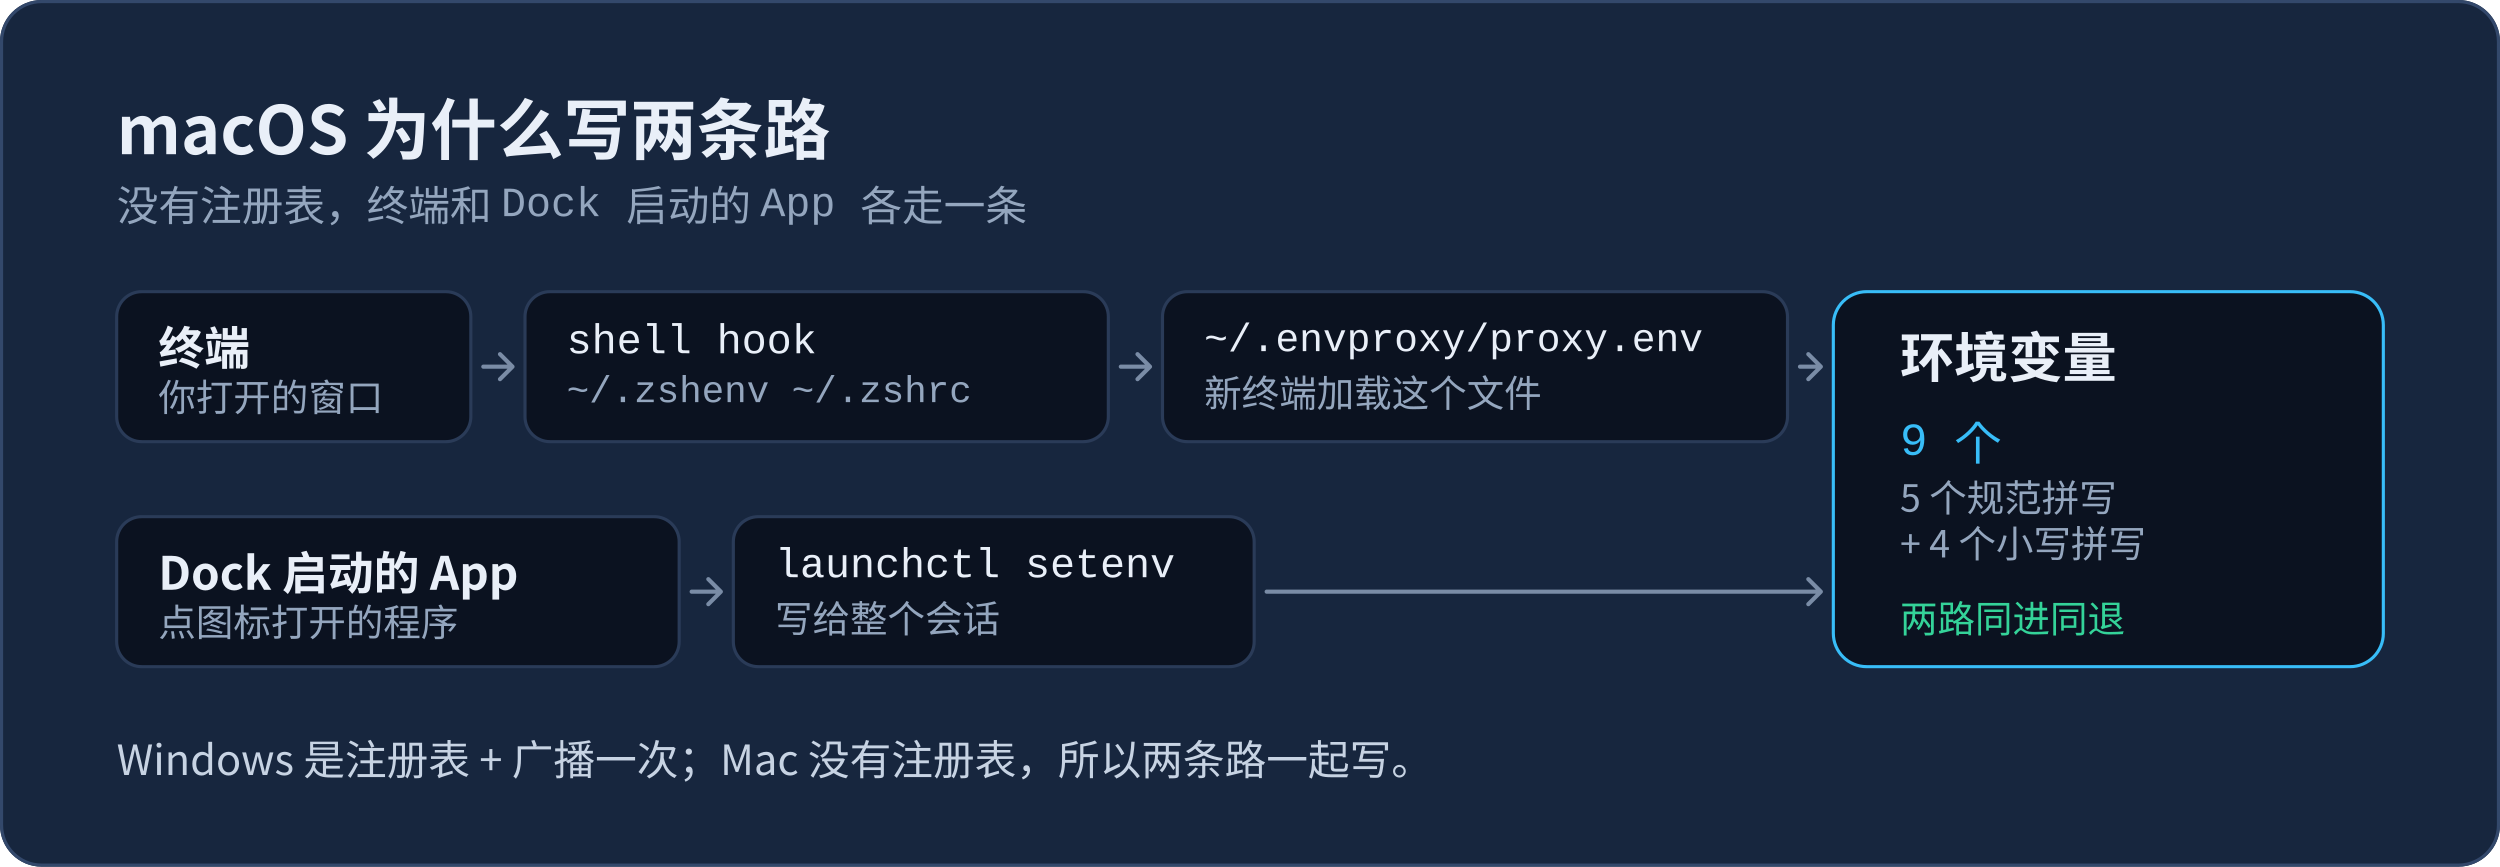
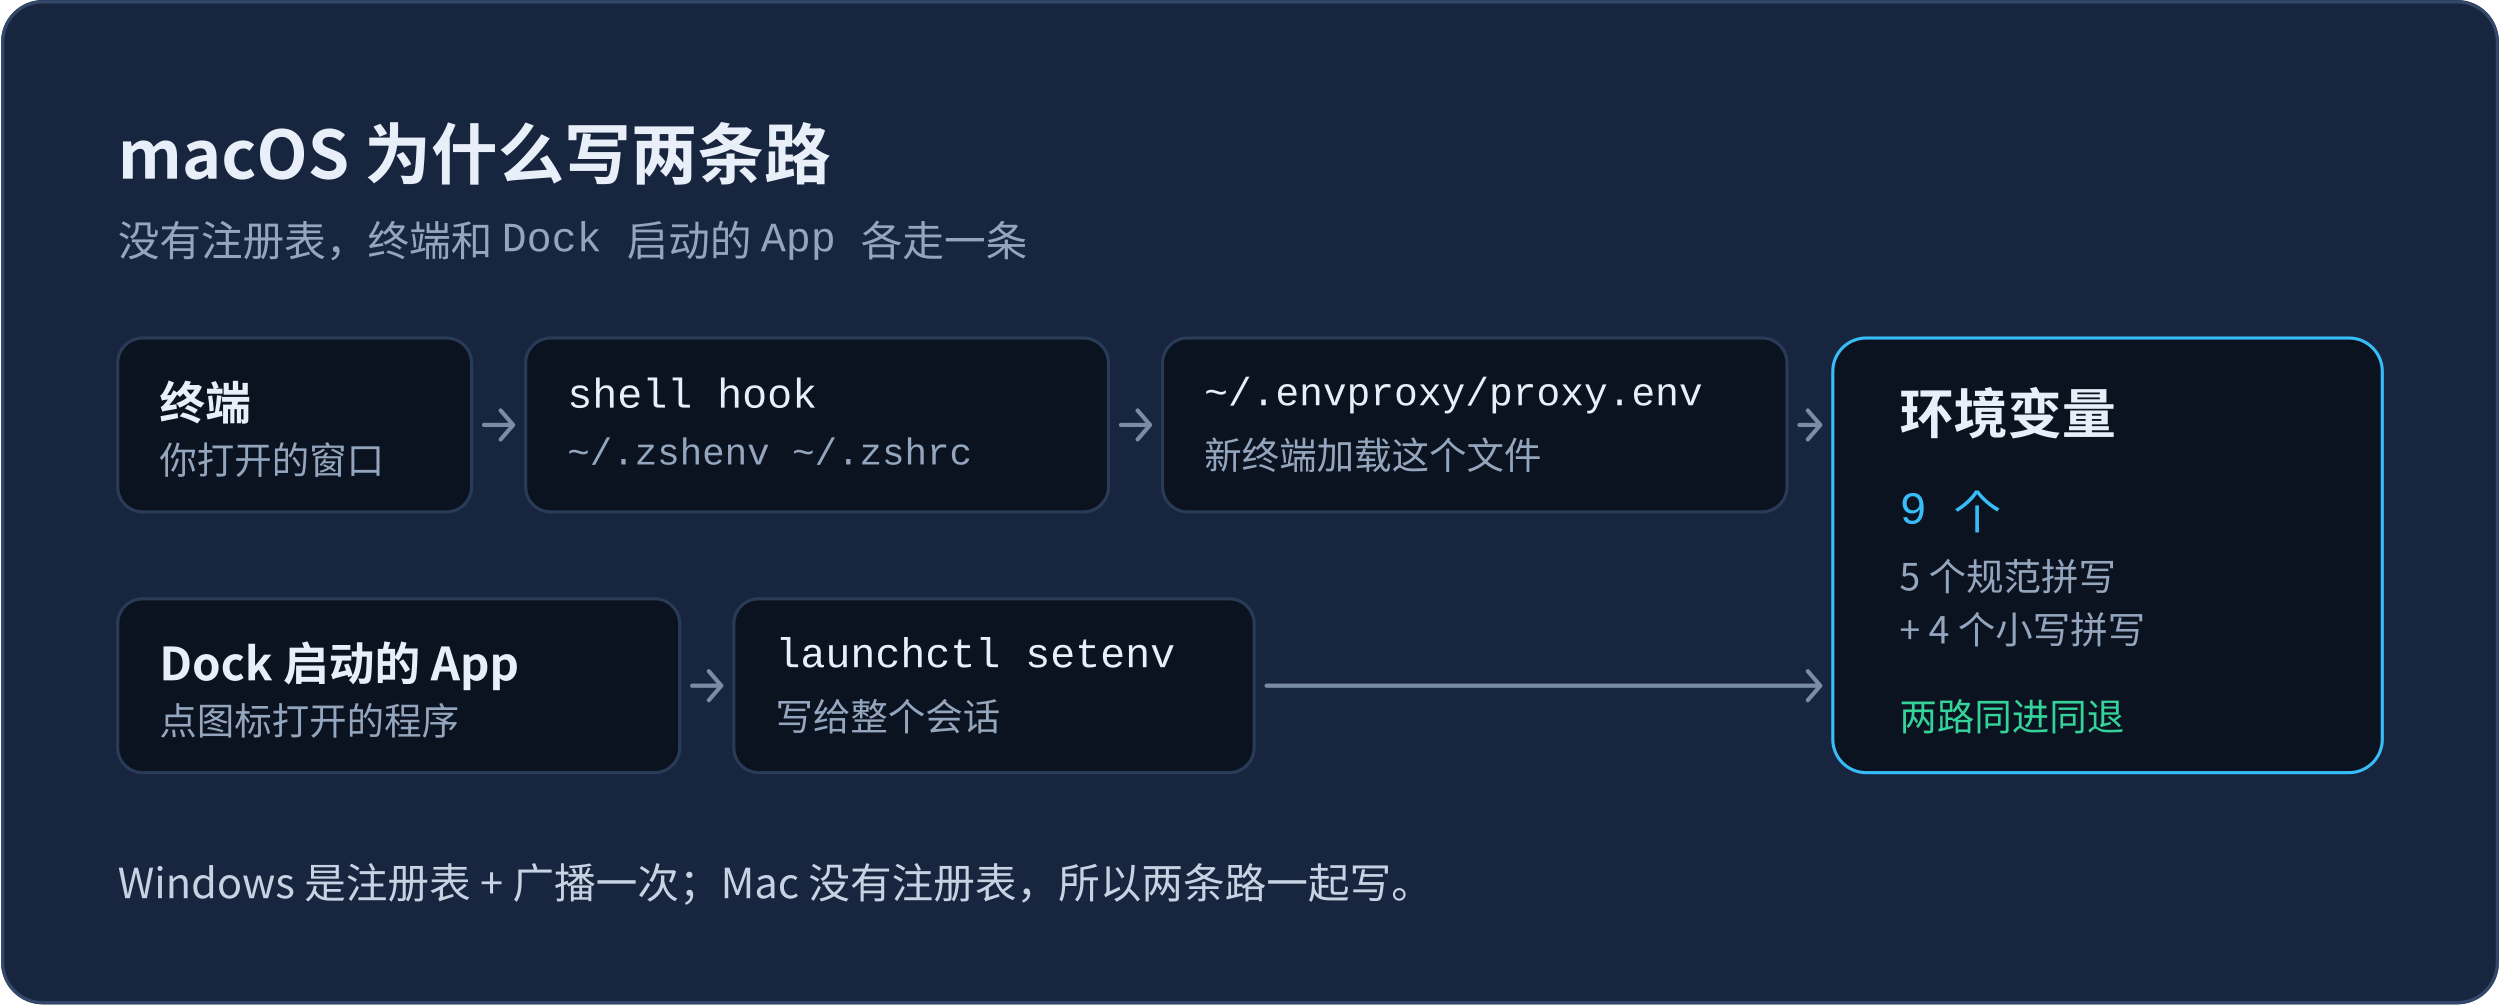
- <svg xmlns="http://www.w3.org/2000/svg" width="1200" height="416" viewBox="0 0 1200 416" role="img" aria-labelledby="macTitle macDesc" font-family="-apple-system, BlinkMacSystemFont, 'Segoe UI', 'PingFang SC', 'Microsoft YaHei', 'Noto Sans CJK SC', sans-serif">
-   <rect width="1200" height="416" rx="20" fill="#17263E" />
-   <rect x="0.75" y="0.75" width="1198.5" height="414.5" rx="19.25" fill="none" stroke="#33486B" stroke-width="1.5" />
+ <svg xmlns="http://www.w3.org/2000/svg" width="1200" height="482.56" viewBox="0 0 1200 483" role="img" aria-labelledby="macTitle macDesc" font-family="-apple-system, BlinkMacSystemFont, 'Segoe UI', 'PingFang SC', 'Microsoft YaHei', 'Noto Sans CJK SC', sans-serif">
+   <rect width="1200" height="482.56" rx="20" fill="#17263E" />
+   <rect x="0.75" y="0.87" width="1198.5" height="480.82" rx="19.25" fill="none" stroke="#33486B" stroke-width="1.5" />
  <g id="heading">
-     <text x="56" y="74" font-size="32" font-weight="700" fill="#E9EFF8">macOS 为什么写两条路</text>
-     <text x="56" y="106" font-family="ui-monospace, SFMono-Regular, Menlo, Consolas, 'Liberation Mono', monospace" font-size="20" fill="#94A6BE">没有注册表，终端和 Dock 启动的 App 各走一条</text>
+     <text x="56" y="85.84" font-size="32" font-weight="700" fill="#E9EFF8">macOS 为什么写两条路</text>
+     <text x="56" y="122.96" font-family="ui-monospace, SFMono-Regular, Menlo, Consolas, 'Liberation Mono', monospace" font-size="20" fill="#94A6BE">没有注册表，终端和 Dock 启动的 App 各走一条</text>
  </g>
-   <g id="terminal-path">
-     <rect x="56" y="140" width="170" height="72" rx="12" fill="#0B1220" stroke="#2A3B58" stroke-width="1.5" />
-     <text x="76" y="165.5" dominant-baseline="central" font-size="22" font-weight="700" fill="#E9EFF8">终端</text>
-     <text x="76" y="189.5" dominant-baseline="central" font-size="18" fill="#94A6BE">你打开的窗口</text>
-     <rect x="252" y="140" width="280" height="72" rx="12" fill="#0B1220" stroke="#2A3B58" stroke-width="1.5" />
-     <text x="272" y="164.25" dominant-baseline="central" font-family="ui-monospace, SFMono-Regular, Menlo, Consolas, 'Liberation Mono', monospace" font-size="20" fill="#E9EFF8">shell hook</text>
-     <text x="272" y="188.25" dominant-baseline="central" font-family="ui-monospace, SFMono-Regular, Menlo, Consolas, 'Liberation Mono', monospace" font-size="18" fill="#94A6BE">~/.zshenv  ~/.zshrc</text>
-     <rect x="558" y="140" width="300" height="72" rx="12" fill="#0B1220" stroke="#2A3B58" stroke-width="1.5" />
-     <text x="578" y="163.5" dominant-baseline="central" font-family="ui-monospace, SFMono-Regular, Menlo, Consolas, 'Liberation Mono', monospace" font-size="19" fill="#E9EFF8">~/.envproxy/proxy.env</text>
-     <text x="578" y="187.5" dominant-baseline="central" font-size="18" fill="#94A6BE">新终端加载这个文件</text>
+   <g id="terminalpath">
+     <rect x="56" y="162.4" width="170" height="83.52" rx="12" fill="#0B1220" stroke="#2A3B58" stroke-width="1.5" />
+     <text x="76" y="191.98" dominant-baseline="central" font-size="22" font-weight="700" fill="#E9EFF8">终端</text>
+     <text x="76" y="219.82" dominant-baseline="central" font-size="18" fill="#94A6BE">你打开的窗口</text>
+     <rect x="252" y="162.4" width="280" height="83.52" rx="12" fill="#0B1220" stroke="#2A3B58" stroke-width="1.5" />
+     <text x="272" y="190.53" dominant-baseline="central" font-family="ui-monospace, SFMono-Regular, Menlo, Consolas, 'Liberation Mono', monospace" font-size="20" fill="#E9EFF8">shell hook</text>
+     <text x="272" y="218.37" dominant-baseline="central" font-family="ui-monospace, SFMono-Regular, Menlo, Consolas, 'Liberation Mono', monospace" font-size="18" fill="#94A6BE">~/.zshenv  ~/.zshrc</text>
+     <rect x="558" y="162.4" width="300" height="83.52" rx="12" fill="#0B1220" stroke="#2A3B58" stroke-width="1.5" />
+     <text x="578" y="189.66" dominant-baseline="central" font-family="ui-monospace, SFMono-Regular, Menlo, Consolas, 'Liberation Mono', monospace" font-size="19" fill="#E9EFF8">~/.envproxy/proxy.env</text>
+     <text x="578" y="217.5" dominant-baseline="central" font-size="18" fill="#94A6BE">新终端加载这个文件</text>
  </g>
-   <g id="dock-path">
-     <rect x="56" y="248" width="270" height="72" rx="12" fill="#0B1220" stroke="#2A3B58" stroke-width="1.5" />
-     <text x="76" y="273.5" dominant-baseline="central" font-size="22" font-weight="700" fill="#E9EFF8">Dock 启动的 App</text>
-     <text x="76" y="297.5" dominant-baseline="central" font-size="18" fill="#94A6BE">点图标打开的程序</text>
-     <rect x="352" y="248" width="250" height="72" rx="12" fill="#0B1220" stroke="#2A3B58" stroke-width="1.5" />
-     <text x="372" y="271.75" dominant-baseline="central" font-family="ui-monospace, SFMono-Regular, Menlo, Consolas, 'Liberation Mono', monospace" font-size="20" fill="#E9EFF8">launchctl setenv</text>
-     <text x="372" y="295.75" dominant-baseline="central" font-size="18" fill="#94A6BE">写给整个会话</text>
+   <g id="dockpath">
+     <rect x="56" y="287.68" width="270" height="83.52" rx="12" fill="#0B1220" stroke="#2A3B58" stroke-width="1.5" />
+     <text x="76" y="317.26" dominant-baseline="central" font-size="22" font-weight="700" fill="#E9EFF8">Dock 启动的 App</text>
+     <text x="76" y="345.1" dominant-baseline="central" font-size="18" fill="#94A6BE">点图标打开的程序</text>
+     <rect x="352" y="287.68" width="250" height="83.52" rx="12" fill="#0B1220" stroke="#2A3B58" stroke-width="1.5" />
+     <text x="372" y="315.23" dominant-baseline="central" font-family="ui-monospace, SFMono-Regular, Menlo, Consolas, 'Liberation Mono', monospace" font-size="20" fill="#E9EFF8">launchctl setenv</text>
+     <text x="372" y="343.07" dominant-baseline="central" font-size="18" fill="#94A6BE">写给整个会话</text>
  </g>
  <g id="arrows" fill="none" stroke="#7A8CA6" stroke-width="2" stroke-linecap="round" stroke-linejoin="round">
-     <path d="M232 176H246M240 170L246 176L240 182" />
-     <path d="M538 176H552M546 170L552 176L546 182" />
-     <path d="M864 176H874M868 170L874 176L868 182" />
-     <path d="M332 284H346M340 278L346 284L340 290" />
-     <path d="M608 284H874M868 278L874 284L868 290" />
+     <path d="M232 204.16H246M240 197.2L246 204.16L240 211.12" />
+     <path d="M538 204.16H552M546 197.2L552 204.16L546 211.12" />
+     <path d="M864 204.16H874M868 197.2L874 204.16L868 211.12" />
+     <path d="M332 329.44H346M340 322.48L346 329.44L340 336.4" />
+     <path d="M608 329.44H874M868 322.48L874 329.44L868 336.4" />
  </g>
  <g id="variables">
-     <rect x="880" y="140" width="264" height="180" rx="16" fill="#0B1220" stroke="#38BDF8" stroke-width="1.5" />
-     <text x="912" y="169.75" dominant-baseline="central" font-size="26" font-weight="700" fill="#E9EFF8">环境变量</text>
-     <text x="912" y="207.75" dominant-baseline="central" font-family="ui-monospace, SFMono-Regular, Menlo, Consolas, 'Liberation Mono', monospace" font-size="22" fill="#38BDF8">9 个</text>
-     <text x="912" y="237.75" dominant-baseline="central" font-size="18" fill="#94A6BE">5 个规范拼写</text>
-     <text x="912" y="259.75" dominant-baseline="central" font-size="18" fill="#94A6BE">+ 4 个小写拼写</text>
-     <text x="912" y="295.75" dominant-baseline="central" font-size="18" fill="#34D399">两路同进同退</text>
+     <rect x="880" y="162.4" width="264" height="208.8" rx="16" fill="#0B1220" stroke="#38BDF8" stroke-width="1.5" />
+     <text x="912" y="196.91" dominant-baseline="central" font-size="26" font-weight="700" fill="#E9EFF8">环境变量</text>
+     <text x="912" y="240.99" dominant-baseline="central" font-family="ui-monospace, SFMono-Regular, Menlo, Consolas, 'Liberation Mono', monospace" font-size="22" fill="#38BDF8">9 个</text>
+     <text x="912" y="275.79" dominant-baseline="central" font-size="18" fill="#94A6BE">5 个规范拼写</text>
+     <text x="912" y="301.31" dominant-baseline="central" font-size="18" fill="#94A6BE">+ 4 个小写拼写</text>
+     <text x="912" y="343.07" dominant-baseline="central" font-size="18" fill="#34D399">两路同进同退</text>
  </g>
-   <text x="56" y="372" font-size="20" fill="#C7D3E3">Windows 是注册表 + 广播一次；Mac 没有注册表，所以两条路一起写。</text>
+   <text x="56" y="431.52" font-size="20" fill="#C7D3E3">Windows 是注册表 + 广播一次；Mac 没有注册表，所以两条路一起写。</text>
</svg>
